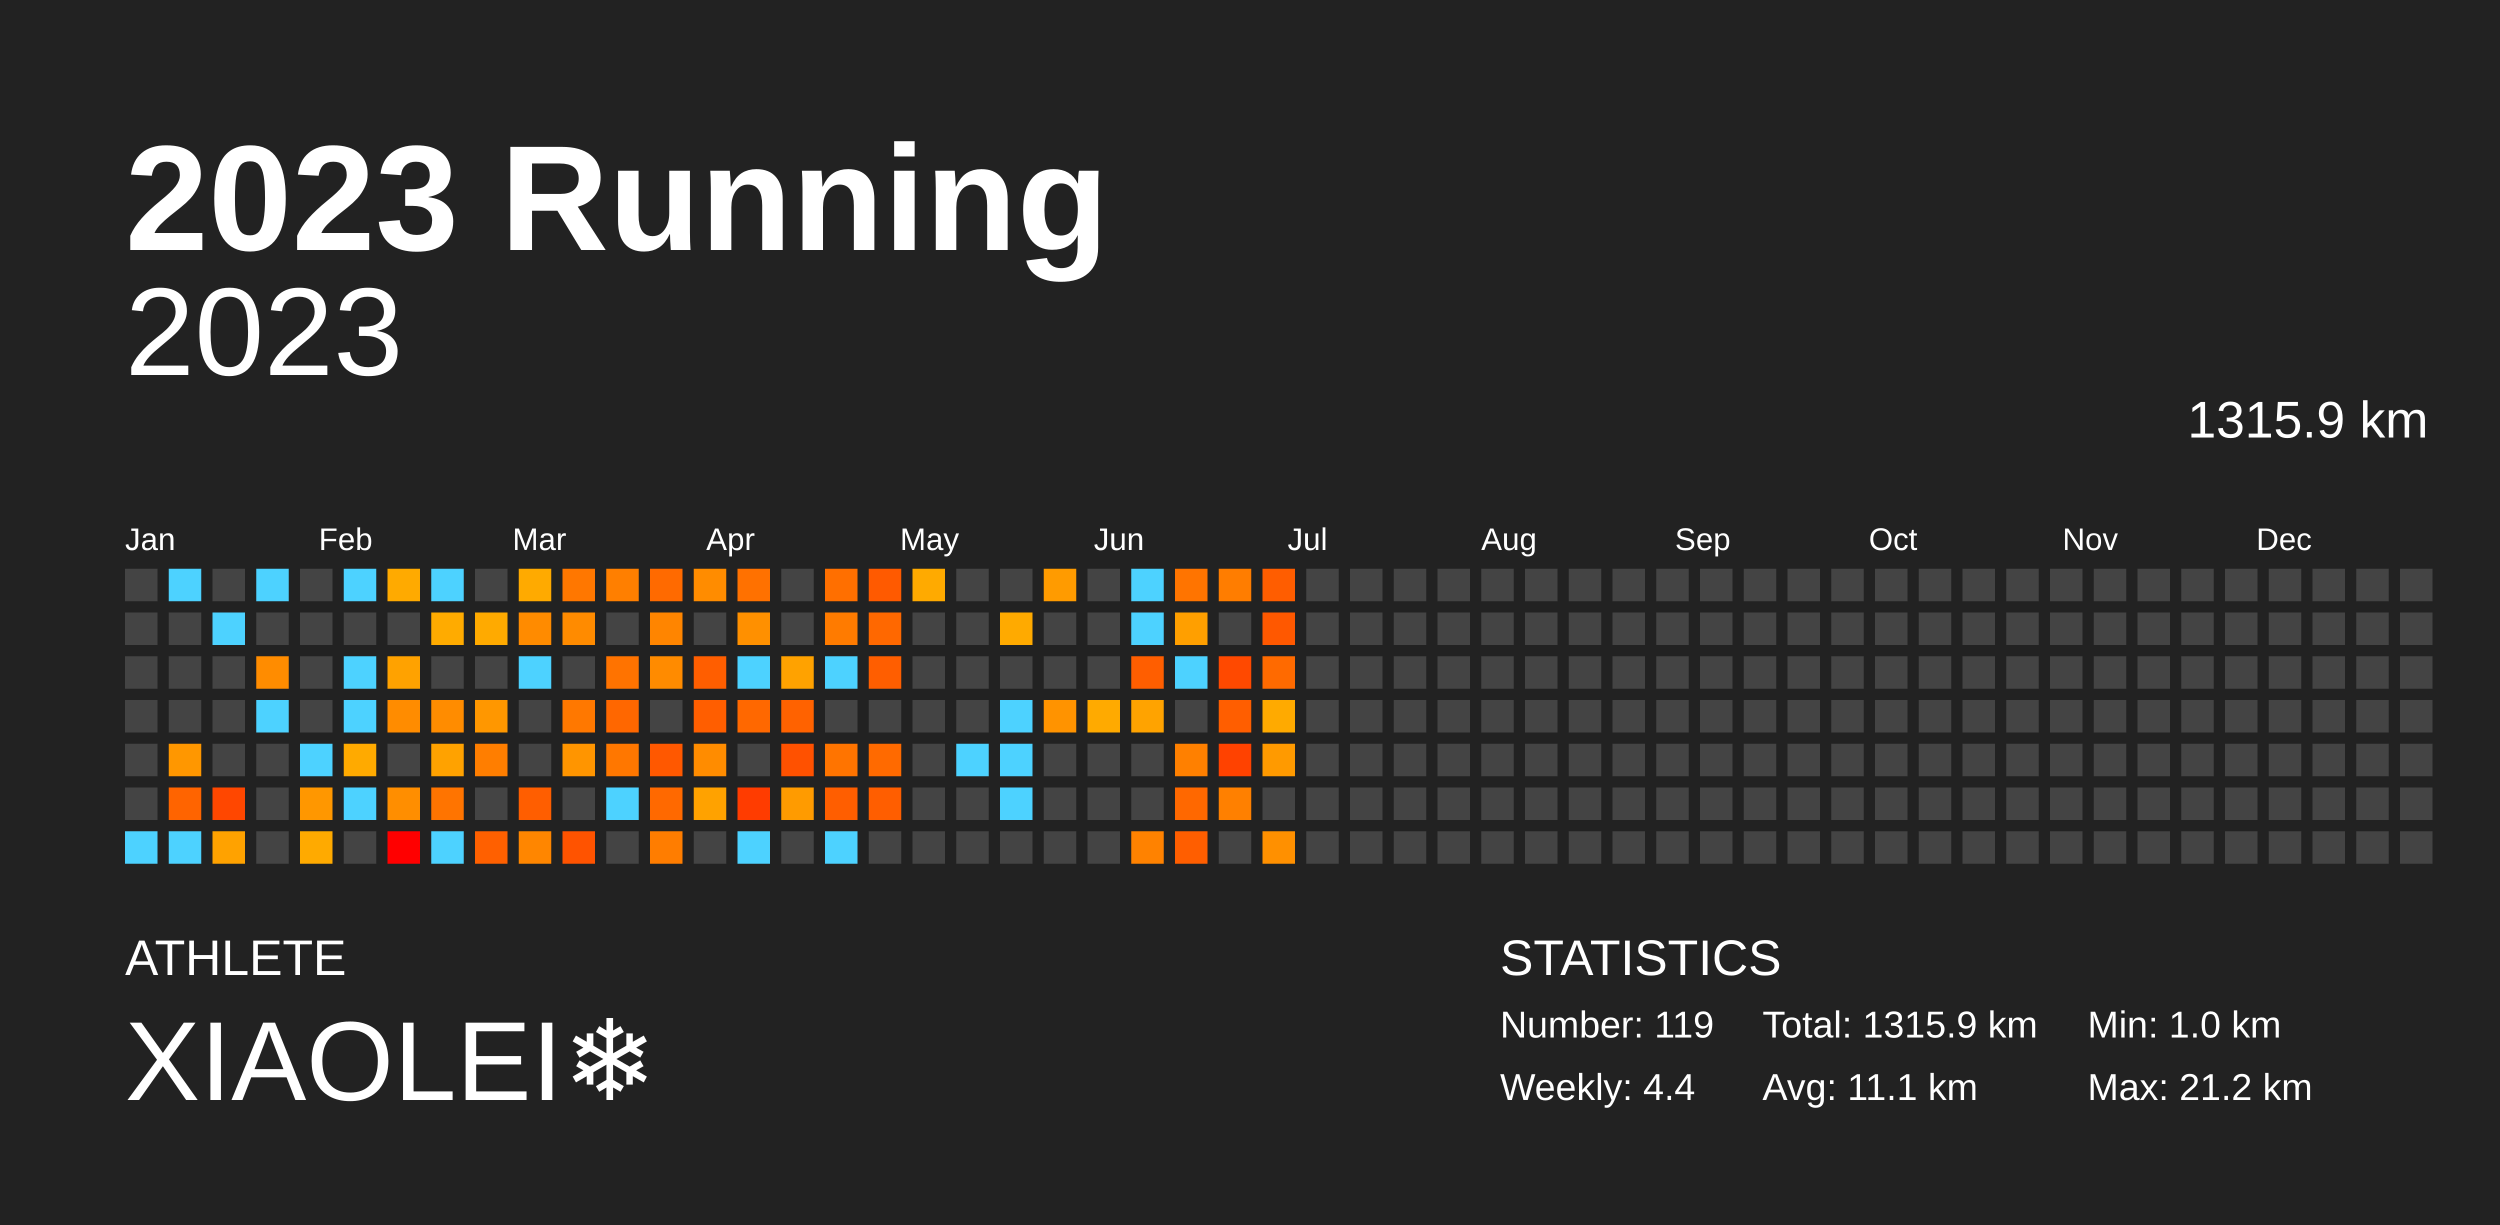
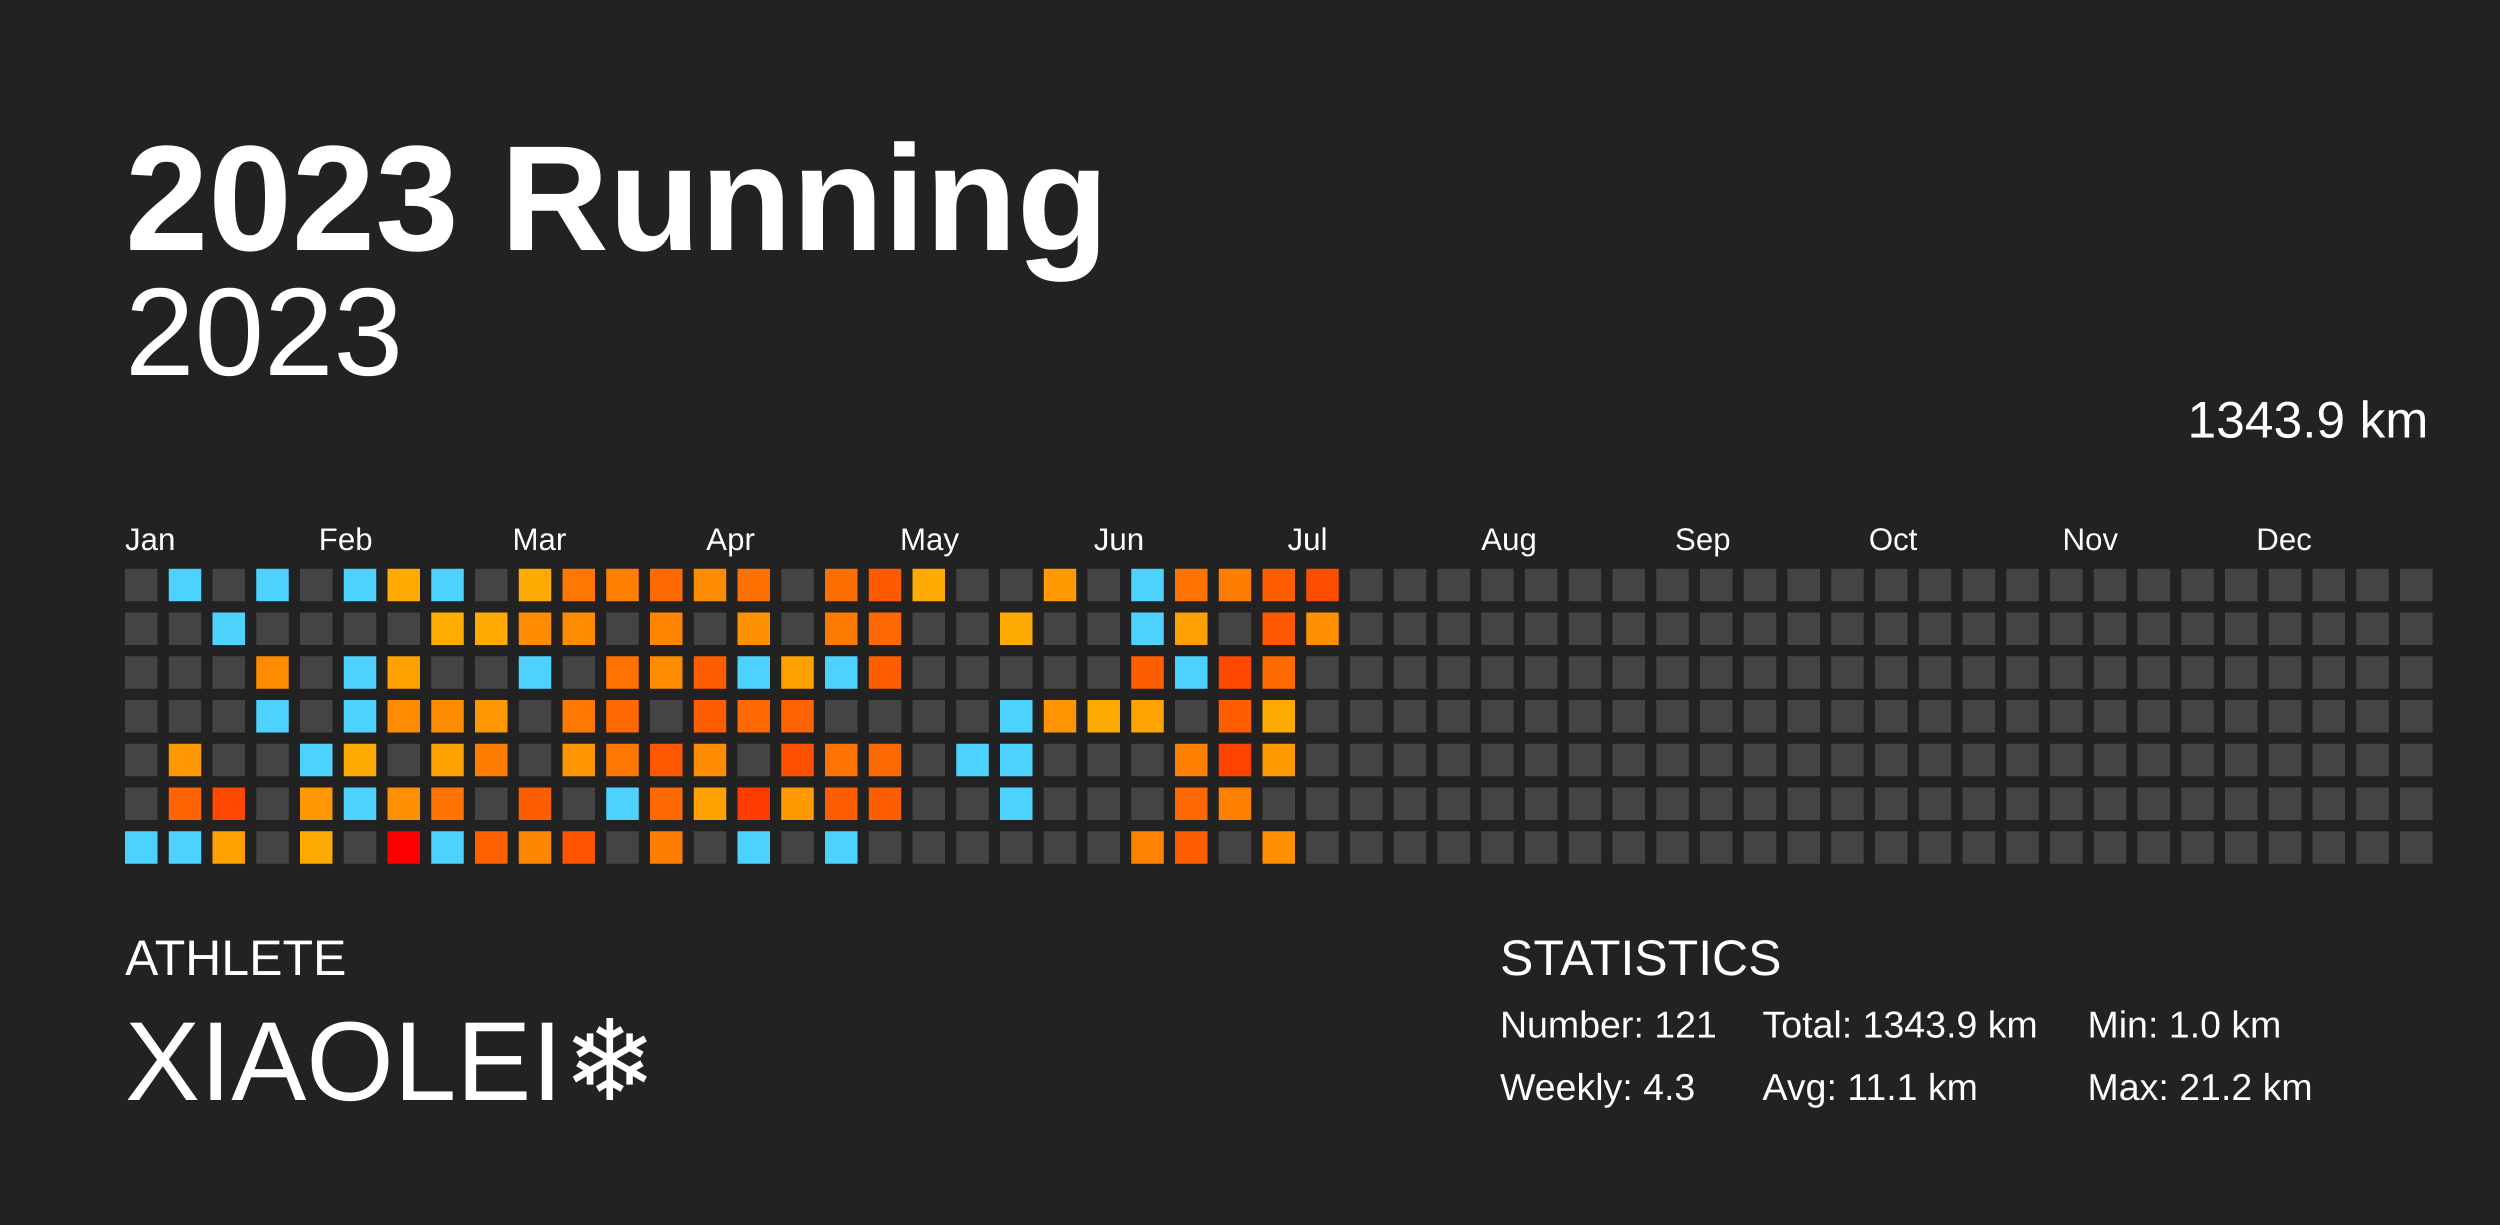
<svg xmlns="http://www.w3.org/2000/svg" baseProfile="full" height="98mm" version="1.1" viewBox="0,0,200,98" width="200mm">
  <defs />
  <rect fill="#222222" height="98" width="200" x="0" y="0" />
  <text fill="#FFFFFF" style="font-size:12px; font-family:Arial; font-weight:bold;" x="10" y="20">2023 Running</text>
  <text fill="#FFFFFF" style="font-size:4px; font-family:Arial" x="10" y="78">ATHLETE</text>
  <text fill="#FFFFFF" style="font-size:9px; font-family:Arial" x="10" y="88">XIAOLEI❄️</text>
  <text fill="#FFFFFF" style="font-size:4px; font-family:Arial" x="120" y="78">STATISTICS</text>
-   <text fill="#FFFFFF" style="font-size:3px; font-family:Arial" x="120" y="83">Number: 119</text>
-   <text fill="#FFFFFF" style="font-size:3px; font-family:Arial" x="120" y="88">Weekly: 4.4</text>
-   <text fill="#FFFFFF" style="font-size:3px; font-family:Arial" x="141" y="83">Total: 1315.9 km</text>
+   <text fill="#FFFFFF" style="font-size:3px; font-family:Arial" x="120" y="83">Number: 121</text>
+   <text fill="#FFFFFF" style="font-size:3px; font-family:Arial" x="120" y="88">Weekly: 4.3</text>
+   <text fill="#FFFFFF" style="font-size:3px; font-family:Arial" x="141" y="83">Total: 1343.9 km</text>
  <text fill="#FFFFFF" style="font-size:3px; font-family:Arial" x="141" y="88">Avg: 11.1 km</text>
  <text fill="#FFFFFF" style="font-size:3px; font-family:Arial" x="167" y="83">Min: 1.0 km</text>
  <text fill="#FFFFFF" style="font-size:3px; font-family:Arial" x="167" y="88">Max: 21.2 km</text>
  <text alignment-baseline="hanging" fill="#FFFFFF" style="font-size:10.0px; font-family:Arial;" x="10" y="30">2023</text>
-   <text alignment-baseline="hanging" fill="#FFFFFF" style="font-size:4.125px; font-family:Arial;" x="175" y="35">1315.9 km</text>
+   <text alignment-baseline="hanging" fill="#FFFFFF" style="font-size:4.125px; font-family:Arial;" x="175" y="35">1343.9 km</text>
  <text fill="#FFFFFF" style="font-size:2.5px; font-family:Arial" x="10.0" y="44">Jan</text>
  <text fill="#FFFFFF" style="font-size:2.5px; font-family:Arial" x="25.5" y="44">Feb</text>
  <text fill="#FFFFFF" style="font-size:2.5px; font-family:Arial" x="41.0" y="44">Mar</text>
  <text fill="#FFFFFF" style="font-size:2.5px; font-family:Arial" x="56.5" y="44">Apr</text>
  <text fill="#FFFFFF" style="font-size:2.5px; font-family:Arial" x="72.0" y="44">May</text>
  <text fill="#FFFFFF" style="font-size:2.5px; font-family:Arial" x="87.5" y="44">Jun</text>
  <text fill="#FFFFFF" style="font-size:2.5px; font-family:Arial" x="103.0" y="44">Jul</text>
  <text fill="#FFFFFF" style="font-size:2.5px; font-family:Arial" x="118.5" y="44">Aug</text>
  <text fill="#FFFFFF" style="font-size:2.5px; font-family:Arial" x="134.0" y="44">Sep</text>
  <text fill="#FFFFFF" style="font-size:2.5px; font-family:Arial" x="149.5" y="44">Oct</text>
  <text fill="#FFFFFF" style="font-size:2.5px; font-family:Arial" x="165.0" y="44">Nov</text>
  <text fill="#FFFFFF" style="font-size:2.5px; font-family:Arial" x="180.5" y="44">Dec</text>
  <rect fill="#444444" height="2.6" width="2.6" x="10.0" y="45.5" />
  <rect fill="#444444" height="2.6" width="2.6" x="10.0" y="49.0" />
  <rect fill="#444444" height="2.6" width="2.6" x="10.0" y="52.5" />
  <rect fill="#444444" height="2.6" width="2.6" x="10.0" y="56.0" />
  <rect fill="#444444" height="2.6" width="2.6" x="10.0" y="59.5" />
  <rect fill="#444444" height="2.6" width="2.6" x="10.0" y="63.0" />
  <rect fill="#4dd2ff" height="2.6" width="2.6" x="10.0" y="66.5" />
  <rect fill="#4dd2ff" height="2.6" width="2.6" x="13.5" y="45.5" />
  <rect fill="#444444" height="2.6" width="2.6" x="13.5" y="49.0" />
  <rect fill="#444444" height="2.6" width="2.6" x="13.5" y="52.5" />
  <rect fill="#444444" height="2.6" width="2.6" x="13.5" y="56.0" />
  <rect fill="#ff9700" height="2.6" width="2.6" x="13.5" y="59.5" />
  <rect fill="#ff6400" height="2.6" width="2.6" x="13.5" y="63.0" />
  <rect fill="#4dd2ff" height="2.6" width="2.6" x="13.5" y="66.5" />
  <rect fill="#444444" height="2.6" width="2.6" x="17.0" y="45.5" />
  <rect fill="#4dd2ff" height="2.6" width="2.6" x="17.0" y="49.0" />
  <rect fill="#444444" height="2.6" width="2.6" x="17.0" y="52.5" />
  <rect fill="#444444" height="2.6" width="2.6" x="17.0" y="56.0" />
  <rect fill="#444444" height="2.6" width="2.6" x="17.0" y="59.5" />
  <rect fill="#ff4700" height="2.6" width="2.6" x="17.0" y="63.0" />
  <rect fill="#ffa200" height="2.6" width="2.6" x="17.0" y="66.5" />
  <rect fill="#4dd2ff" height="2.6" width="2.6" x="20.5" y="45.5" />
  <rect fill="#444444" height="2.6" width="2.6" x="20.5" y="49.0" />
  <rect fill="#ff8c00" height="2.6" width="2.6" x="20.5" y="52.5" />
  <rect fill="#4dd2ff" height="2.6" width="2.6" x="20.5" y="56.0" />
  <rect fill="#444444" height="2.6" width="2.6" x="20.5" y="59.5" />
  <rect fill="#444444" height="2.6" width="2.6" x="20.5" y="63.0" />
  <rect fill="#444444" height="2.6" width="2.6" x="20.5" y="66.5" />
  <rect fill="#444444" height="2.6" width="2.6" x="24.0" y="45.5" />
  <rect fill="#444444" height="2.6" width="2.6" x="24.0" y="49.0" />
  <rect fill="#444444" height="2.6" width="2.6" x="24.0" y="52.5" />
  <rect fill="#444444" height="2.6" width="2.6" x="24.0" y="56.0" />
  <rect fill="#4dd2ff" height="2.6" width="2.6" x="24.0" y="59.5" />
  <rect fill="#ff9700" height="2.6" width="2.6" x="24.0" y="63.0" />
  <rect fill="#ffaa00" height="2.6" width="2.6" x="24.0" y="66.5" />
  <rect fill="#4dd2ff" height="2.6" width="2.6" x="27.5" y="45.5" />
  <rect fill="#444444" height="2.6" width="2.6" x="27.5" y="49.0" />
  <rect fill="#4dd2ff" height="2.6" width="2.6" x="27.5" y="52.5" />
  <rect fill="#4dd2ff" height="2.6" width="2.6" x="27.5" y="56.0" />
  <rect fill="#ffaa00" height="2.6" width="2.6" x="27.5" y="59.5" />
  <rect fill="#4dd2ff" height="2.6" width="2.6" x="27.5" y="63.0" />
  <rect fill="#444444" height="2.6" width="2.6" x="27.5" y="66.5" />
  <rect fill="#ffaa00" height="2.6" width="2.6" x="31.0" y="45.5" />
  <rect fill="#444444" height="2.6" width="2.6" x="31.0" y="49.0" />
  <rect fill="#ffa200" height="2.6" width="2.6" x="31.0" y="52.5" />
  <rect fill="#ff8c00" height="2.6" width="2.6" x="31.0" y="56.0" />
  <rect fill="#444444" height="2.6" width="2.6" x="31.0" y="59.5" />
  <rect fill="#ff8e00" height="2.6" width="2.6" x="31.0" y="63.0" />
  <rect fill="red" height="2.6" width="2.6" x="31.0" y="66.5" />
  <rect fill="#4dd2ff" height="2.6" width="2.6" x="34.5" y="45.5" />
  <rect fill="#ffab00" height="2.6" width="2.6" x="34.5" y="49.0" />
  <rect fill="#444444" height="2.6" width="2.6" x="34.5" y="52.5" />
  <rect fill="#ff8c00" height="2.6" width="2.6" x="34.5" y="56.0" />
  <rect fill="#ffa200" height="2.6" width="2.6" x="34.5" y="59.5" />
  <rect fill="#ff7400" height="2.6" width="2.6" x="34.5" y="63.0" />
  <rect fill="#4dd2ff" height="2.6" width="2.6" x="34.5" y="66.5" />
  <rect fill="#444444" height="2.6" width="2.6" x="38.0" y="45.5" />
  <rect fill="#ffaa00" height="2.6" width="2.6" x="38.0" y="49.0" />
  <rect fill="#444444" height="2.6" width="2.6" x="38.0" y="52.5" />
  <rect fill="#ff9700" height="2.6" width="2.6" x="38.0" y="56.0" />
  <rect fill="#ff7e00" height="2.6" width="2.6" x="38.0" y="59.5" />
  <rect fill="#444444" height="2.6" width="2.6" x="38.0" y="63.0" />
  <rect fill="#ff6000" height="2.6" width="2.6" x="38.0" y="66.5" />
  <rect fill="#ffaa00" height="2.6" width="2.6" x="41.5" y="45.5" />
  <rect fill="#ff8b00" height="2.6" width="2.6" x="41.5" y="49.0" />
  <rect fill="#4dd2ff" height="2.6" width="2.6" x="41.5" y="52.5" />
  <rect fill="#444444" height="2.6" width="2.6" x="41.5" y="56.0" />
  <rect fill="#444444" height="2.6" width="2.6" x="41.5" y="59.5" />
  <rect fill="#ff5e00" height="2.6" width="2.6" x="41.5" y="63.0" />
  <rect fill="#ff8600" height="2.6" width="2.6" x="41.5" y="66.5" />
  <rect fill="#ff7700" height="2.6" width="2.6" x="45.0" y="45.5" />
  <rect fill="#ff8b00" height="2.6" width="2.6" x="45.0" y="49.0" />
  <rect fill="#444444" height="2.6" width="2.6" x="45.0" y="52.5" />
  <rect fill="#ff7800" height="2.6" width="2.6" x="45.0" y="56.0" />
  <rect fill="#ff9500" height="2.6" width="2.6" x="45.0" y="59.5" />
  <rect fill="#444444" height="2.6" width="2.6" x="45.0" y="63.0" />
  <rect fill="#ff5300" height="2.6" width="2.6" x="45.0" y="66.5" />
  <rect fill="#ff7f00" height="2.6" width="2.6" x="48.5" y="45.5" />
  <rect fill="#444444" height="2.6" width="2.6" x="48.5" y="49.0" />
  <rect fill="#ff7300" height="2.6" width="2.6" x="48.5" y="52.5" />
  <rect fill="#ff6700" height="2.6" width="2.6" x="48.5" y="56.0" />
  <rect fill="#ff7700" height="2.6" width="2.6" x="48.5" y="59.5" />
  <rect fill="#4dd2ff" height="2.6" width="2.6" x="48.5" y="63.0" />
  <rect fill="#444444" height="2.6" width="2.6" x="48.5" y="66.5" />
  <rect fill="#ff6a00" height="2.6" width="2.6" x="52.0" y="45.5" />
  <rect fill="#ff8500" height="2.6" width="2.6" x="52.0" y="49.0" />
  <rect fill="#ff8b00" height="2.6" width="2.6" x="52.0" y="52.5" />
  <rect fill="#444444" height="2.6" width="2.6" x="52.0" y="56.0" />
  <rect fill="#ff5800" height="2.6" width="2.6" x="52.0" y="59.5" />
  <rect fill="#ff6900" height="2.6" width="2.6" x="52.0" y="63.0" />
  <rect fill="#ff7d00" height="2.6" width="2.6" x="52.0" y="66.5" />
  <rect fill="#ff8c00" height="2.6" width="2.6" x="55.5" y="45.5" />
  <rect fill="#444444" height="2.6" width="2.6" x="55.5" y="49.0" />
  <rect fill="#ff5e00" height="2.6" width="2.6" x="55.5" y="52.5" />
  <rect fill="#ff5e00" height="2.6" width="2.6" x="55.5" y="56.0" />
  <rect fill="#ff8c00" height="2.6" width="2.6" x="55.5" y="59.5" />
  <rect fill="#ffa200" height="2.6" width="2.6" x="55.5" y="63.0" />
  <rect fill="#444444" height="2.6" width="2.6" x="55.5" y="66.5" />
  <rect fill="#ff7100" height="2.6" width="2.6" x="59.0" y="45.5" />
  <rect fill="#ff9000" height="2.6" width="2.6" x="59.0" y="49.0" />
  <rect fill="#4dd2ff" height="2.6" width="2.6" x="59.0" y="52.5" />
  <rect fill="#ff6800" height="2.6" width="2.6" x="59.0" y="56.0" />
  <rect fill="#444444" height="2.6" width="2.6" x="59.0" y="59.5" />
  <rect fill="#ff3c00" height="2.6" width="2.6" x="59.0" y="63.0" />
  <rect fill="#4dd2ff" height="2.6" width="2.6" x="59.0" y="66.5" />
  <rect fill="#444444" height="2.6" width="2.6" x="62.5" y="45.5" />
  <rect fill="#444444" height="2.6" width="2.6" x="62.5" y="49.0" />
  <rect fill="#ffa200" height="2.6" width="2.6" x="62.5" y="52.5" />
  <rect fill="#ff6200" height="2.6" width="2.6" x="62.5" y="56.0" />
  <rect fill="#ff5100" height="2.6" width="2.6" x="62.5" y="59.5" />
  <rect fill="#ff9b00" height="2.6" width="2.6" x="62.5" y="63.0" />
  <rect fill="#444444" height="2.6" width="2.6" x="62.5" y="66.5" />
  <rect fill="#ff6f00" height="2.6" width="2.6" x="66.0" y="45.5" />
  <rect fill="#ff7b00" height="2.6" width="2.6" x="66.0" y="49.0" />
  <rect fill="#4dd2ff" height="2.6" width="2.6" x="66.0" y="52.5" />
  <rect fill="#444444" height="2.6" width="2.6" x="66.0" y="56.0" />
  <rect fill="#ff7400" height="2.6" width="2.6" x="66.0" y="59.5" />
  <rect fill="#ff5e00" height="2.6" width="2.6" x="66.0" y="63.0" />
  <rect fill="#4dd2ff" height="2.6" width="2.6" x="66.0" y="66.5" />
  <rect fill="#ff5a00" height="2.6" width="2.6" x="69.5" y="45.5" />
  <rect fill="#ff6800" height="2.6" width="2.6" x="69.5" y="49.0" />
  <rect fill="#ff5e00" height="2.6" width="2.6" x="69.5" y="52.5" />
  <rect fill="#444444" height="2.6" width="2.6" x="69.5" y="56.0" />
  <rect fill="#ff6a00" height="2.6" width="2.6" x="69.5" y="59.5" />
  <rect fill="#ff5e00" height="2.6" width="2.6" x="69.5" y="63.0" />
  <rect fill="#444444" height="2.6" width="2.6" x="69.5" y="66.5" />
  <rect fill="#ffaa00" height="2.6" width="2.6" x="73.0" y="45.5" />
  <rect fill="#444444" height="2.6" width="2.6" x="73.0" y="49.0" />
  <rect fill="#444444" height="2.6" width="2.6" x="73.0" y="52.5" />
  <rect fill="#444444" height="2.6" width="2.6" x="73.0" y="56.0" />
  <rect fill="#444444" height="2.6" width="2.6" x="73.0" y="59.5" />
  <rect fill="#444444" height="2.6" width="2.6" x="73.0" y="63.0" />
  <rect fill="#444444" height="2.6" width="2.6" x="73.0" y="66.5" />
  <rect fill="#444444" height="2.6" width="2.6" x="76.5" y="45.5" />
  <rect fill="#444444" height="2.6" width="2.6" x="76.5" y="49.0" />
  <rect fill="#444444" height="2.6" width="2.6" x="76.5" y="52.5" />
  <rect fill="#444444" height="2.6" width="2.6" x="76.5" y="56.0" />
  <rect fill="#4dd2ff" height="2.6" width="2.6" x="76.5" y="59.5" />
  <rect fill="#444444" height="2.6" width="2.6" x="76.5" y="63.0" />
  <rect fill="#444444" height="2.6" width="2.6" x="76.5" y="66.5" />
  <rect fill="#444444" height="2.6" width="2.6" x="80.0" y="45.5" />
  <rect fill="#ffaa00" height="2.6" width="2.6" x="80.0" y="49.0" />
  <rect fill="#444444" height="2.6" width="2.6" x="80.0" y="52.5" />
  <rect fill="#4dd2ff" height="2.6" width="2.6" x="80.0" y="56.0" />
  <rect fill="#4dd2ff" height="2.6" width="2.6" x="80.0" y="59.5" />
  <rect fill="#4dd2ff" height="2.6" width="2.6" x="80.0" y="63.0" />
  <rect fill="#444444" height="2.6" width="2.6" x="80.0" y="66.5" />
  <rect fill="#ff9b00" height="2.6" width="2.6" x="83.5" y="45.5" />
  <rect fill="#444444" height="2.6" width="2.6" x="83.5" y="49.0" />
  <rect fill="#444444" height="2.6" width="2.6" x="83.5" y="52.5" />
  <rect fill="#ff9300" height="2.6" width="2.6" x="83.5" y="56.0" />
  <rect fill="#444444" height="2.6" width="2.6" x="83.5" y="59.5" />
  <rect fill="#444444" height="2.6" width="2.6" x="83.5" y="63.0" />
  <rect fill="#444444" height="2.6" width="2.6" x="83.5" y="66.5" />
  <rect fill="#444444" height="2.6" width="2.6" x="87.0" y="45.5" />
  <rect fill="#444444" height="2.6" width="2.6" x="87.0" y="49.0" />
  <rect fill="#444444" height="2.6" width="2.6" x="87.0" y="52.5" />
  <rect fill="#ffaa00" height="2.6" width="2.6" x="87.0" y="56.0" />
  <rect fill="#444444" height="2.6" width="2.6" x="87.0" y="59.5" />
  <rect fill="#444444" height="2.6" width="2.6" x="87.0" y="63.0" />
  <rect fill="#444444" height="2.6" width="2.6" x="87.0" y="66.5" />
  <rect fill="#4dd2ff" height="2.6" width="2.6" x="90.5" y="45.5" />
  <rect fill="#4dd2ff" height="2.6" width="2.6" x="90.5" y="49.0" />
  <rect fill="#ff5e00" height="2.6" width="2.6" x="90.5" y="52.5" />
  <rect fill="#ffa300" height="2.6" width="2.6" x="90.5" y="56.0" />
  <rect fill="#444444" height="2.6" width="2.6" x="90.5" y="59.5" />
  <rect fill="#444444" height="2.6" width="2.6" x="90.5" y="63.0" />
  <rect fill="#ff8200" height="2.6" width="2.6" x="90.5" y="66.5" />
  <rect fill="#ff7400" height="2.6" width="2.6" x="94.0" y="45.5" />
  <rect fill="#ff9f00" height="2.6" width="2.6" x="94.0" y="49.0" />
  <rect fill="#4dd2ff" height="2.6" width="2.6" x="94.0" y="52.5" />
  <rect fill="#444444" height="2.6" width="2.6" x="94.0" y="56.0" />
  <rect fill="#ff8000" height="2.6" width="2.6" x="94.0" y="59.5" />
  <rect fill="#ff6800" height="2.6" width="2.6" x="94.0" y="63.0" />
  <rect fill="#ff5e00" height="2.6" width="2.6" x="94.0" y="66.5" />
  <rect fill="#ff7d00" height="2.6" width="2.6" x="97.5" y="45.5" />
  <rect fill="#444444" height="2.6" width="2.6" x="97.5" y="49.0" />
  <rect fill="#ff4900" height="2.6" width="2.6" x="97.5" y="52.5" />
  <rect fill="#ff5e00" height="2.6" width="2.6" x="97.5" y="56.0" />
  <rect fill="#ff4200" height="2.6" width="2.6" x="97.5" y="59.5" />
  <rect fill="#ff8000" height="2.6" width="2.6" x="97.5" y="63.0" />
  <rect fill="#444444" height="2.6" width="2.6" x="97.5" y="66.5" />
  <rect fill="#ff5d00" height="2.6" width="2.6" x="101.0" y="45.5" />
  <rect fill="#ff5800" height="2.6" width="2.6" x="101.0" y="49.0" />
  <rect fill="#ff6a00" height="2.6" width="2.6" x="101.0" y="52.5" />
  <rect fill="#ffaa00" height="2.6" width="2.6" x="101.0" y="56.0" />
  <rect fill="#ff9a00" height="2.6" width="2.6" x="101.0" y="59.5" />
  <rect fill="#444444" height="2.6" width="2.6" x="101.0" y="63.0" />
  <rect fill="#ff9000" height="2.6" width="2.6" x="101.0" y="66.5" />
-   <rect fill="#444444" height="2.6" width="2.6" x="104.5" y="45.5" />
-   <rect fill="#444444" height="2.6" width="2.6" x="104.5" y="49.0" />
+   <rect fill="#ff4d00" height="2.6" width="2.6" x="104.5" y="45.5" />
+   <rect fill="#ff8f00" height="2.6" width="2.6" x="104.5" y="49.0" />
  <rect fill="#444444" height="2.6" width="2.6" x="104.5" y="52.5" />
  <rect fill="#444444" height="2.6" width="2.6" x="104.5" y="56.0" />
  <rect fill="#444444" height="2.6" width="2.6" x="104.5" y="59.5" />
  <rect fill="#444444" height="2.6" width="2.6" x="104.5" y="63.0" />
  <rect fill="#444444" height="2.6" width="2.6" x="104.5" y="66.5" />
  <rect fill="#444444" height="2.6" width="2.6" x="108.0" y="45.5" />
  <rect fill="#444444" height="2.6" width="2.6" x="108.0" y="49.0" />
  <rect fill="#444444" height="2.6" width="2.6" x="108.0" y="52.5" />
  <rect fill="#444444" height="2.6" width="2.6" x="108.0" y="56.0" />
  <rect fill="#444444" height="2.6" width="2.6" x="108.0" y="59.5" />
  <rect fill="#444444" height="2.6" width="2.6" x="108.0" y="63.0" />
  <rect fill="#444444" height="2.6" width="2.6" x="108.0" y="66.5" />
  <rect fill="#444444" height="2.6" width="2.6" x="111.5" y="45.5" />
  <rect fill="#444444" height="2.6" width="2.6" x="111.5" y="49.0" />
  <rect fill="#444444" height="2.6" width="2.6" x="111.5" y="52.5" />
  <rect fill="#444444" height="2.6" width="2.6" x="111.5" y="56.0" />
  <rect fill="#444444" height="2.6" width="2.6" x="111.5" y="59.5" />
  <rect fill="#444444" height="2.6" width="2.6" x="111.5" y="63.0" />
  <rect fill="#444444" height="2.6" width="2.6" x="111.5" y="66.5" />
  <rect fill="#444444" height="2.6" width="2.6" x="115.0" y="45.5" />
  <rect fill="#444444" height="2.6" width="2.6" x="115.0" y="49.0" />
  <rect fill="#444444" height="2.6" width="2.6" x="115.0" y="52.5" />
  <rect fill="#444444" height="2.6" width="2.6" x="115.0" y="56.0" />
  <rect fill="#444444" height="2.6" width="2.6" x="115.0" y="59.5" />
  <rect fill="#444444" height="2.6" width="2.6" x="115.0" y="63.0" />
  <rect fill="#444444" height="2.6" width="2.6" x="115.0" y="66.5" />
  <rect fill="#444444" height="2.6" width="2.6" x="118.5" y="45.5" />
  <rect fill="#444444" height="2.6" width="2.6" x="118.5" y="49.0" />
  <rect fill="#444444" height="2.6" width="2.6" x="118.5" y="52.5" />
  <rect fill="#444444" height="2.6" width="2.6" x="118.5" y="56.0" />
  <rect fill="#444444" height="2.6" width="2.6" x="118.5" y="59.5" />
  <rect fill="#444444" height="2.6" width="2.6" x="118.5" y="63.0" />
  <rect fill="#444444" height="2.6" width="2.6" x="118.5" y="66.5" />
  <rect fill="#444444" height="2.6" width="2.6" x="122.0" y="45.5" />
  <rect fill="#444444" height="2.6" width="2.6" x="122.0" y="49.0" />
  <rect fill="#444444" height="2.6" width="2.6" x="122.0" y="52.5" />
  <rect fill="#444444" height="2.6" width="2.6" x="122.0" y="56.0" />
  <rect fill="#444444" height="2.6" width="2.6" x="122.0" y="59.5" />
  <rect fill="#444444" height="2.6" width="2.6" x="122.0" y="63.0" />
  <rect fill="#444444" height="2.6" width="2.6" x="122.0" y="66.5" />
  <rect fill="#444444" height="2.6" width="2.6" x="125.5" y="45.5" />
  <rect fill="#444444" height="2.6" width="2.6" x="125.5" y="49.0" />
  <rect fill="#444444" height="2.6" width="2.6" x="125.5" y="52.5" />
  <rect fill="#444444" height="2.6" width="2.6" x="125.5" y="56.0" />
  <rect fill="#444444" height="2.6" width="2.6" x="125.5" y="59.5" />
  <rect fill="#444444" height="2.6" width="2.6" x="125.5" y="63.0" />
  <rect fill="#444444" height="2.6" width="2.6" x="125.5" y="66.5" />
  <rect fill="#444444" height="2.6" width="2.6" x="129.0" y="45.5" />
  <rect fill="#444444" height="2.6" width="2.6" x="129.0" y="49.0" />
  <rect fill="#444444" height="2.6" width="2.6" x="129.0" y="52.5" />
  <rect fill="#444444" height="2.6" width="2.6" x="129.0" y="56.0" />
  <rect fill="#444444" height="2.6" width="2.6" x="129.0" y="59.5" />
  <rect fill="#444444" height="2.6" width="2.6" x="129.0" y="63.0" />
  <rect fill="#444444" height="2.6" width="2.6" x="129.0" y="66.5" />
  <rect fill="#444444" height="2.6" width="2.6" x="132.5" y="45.5" />
  <rect fill="#444444" height="2.6" width="2.6" x="132.5" y="49.0" />
  <rect fill="#444444" height="2.6" width="2.6" x="132.5" y="52.5" />
  <rect fill="#444444" height="2.6" width="2.6" x="132.5" y="56.0" />
  <rect fill="#444444" height="2.6" width="2.6" x="132.5" y="59.5" />
  <rect fill="#444444" height="2.6" width="2.6" x="132.5" y="63.0" />
  <rect fill="#444444" height="2.6" width="2.6" x="132.5" y="66.5" />
  <rect fill="#444444" height="2.6" width="2.6" x="136.0" y="45.5" />
  <rect fill="#444444" height="2.6" width="2.6" x="136.0" y="49.0" />
  <rect fill="#444444" height="2.6" width="2.6" x="136.0" y="52.5" />
  <rect fill="#444444" height="2.6" width="2.6" x="136.0" y="56.0" />
  <rect fill="#444444" height="2.6" width="2.6" x="136.0" y="59.5" />
  <rect fill="#444444" height="2.6" width="2.6" x="136.0" y="63.0" />
  <rect fill="#444444" height="2.6" width="2.6" x="136.0" y="66.5" />
  <rect fill="#444444" height="2.6" width="2.6" x="139.5" y="45.5" />
  <rect fill="#444444" height="2.6" width="2.6" x="139.5" y="49.0" />
  <rect fill="#444444" height="2.6" width="2.6" x="139.5" y="52.5" />
  <rect fill="#444444" height="2.6" width="2.6" x="139.5" y="56.0" />
  <rect fill="#444444" height="2.6" width="2.6" x="139.5" y="59.5" />
  <rect fill="#444444" height="2.6" width="2.6" x="139.5" y="63.0" />
  <rect fill="#444444" height="2.6" width="2.6" x="139.5" y="66.5" />
  <rect fill="#444444" height="2.6" width="2.6" x="143.0" y="45.5" />
  <rect fill="#444444" height="2.6" width="2.6" x="143.0" y="49.0" />
  <rect fill="#444444" height="2.6" width="2.6" x="143.0" y="52.5" />
  <rect fill="#444444" height="2.6" width="2.6" x="143.0" y="56.0" />
  <rect fill="#444444" height="2.6" width="2.6" x="143.0" y="59.5" />
  <rect fill="#444444" height="2.6" width="2.6" x="143.0" y="63.0" />
  <rect fill="#444444" height="2.6" width="2.6" x="143.0" y="66.5" />
  <rect fill="#444444" height="2.6" width="2.6" x="146.5" y="45.5" />
  <rect fill="#444444" height="2.6" width="2.6" x="146.5" y="49.0" />
  <rect fill="#444444" height="2.6" width="2.6" x="146.5" y="52.5" />
  <rect fill="#444444" height="2.6" width="2.6" x="146.5" y="56.0" />
  <rect fill="#444444" height="2.6" width="2.6" x="146.5" y="59.5" />
  <rect fill="#444444" height="2.6" width="2.6" x="146.5" y="63.0" />
  <rect fill="#444444" height="2.6" width="2.6" x="146.5" y="66.5" />
  <rect fill="#444444" height="2.6" width="2.6" x="150.0" y="45.5" />
  <rect fill="#444444" height="2.6" width="2.6" x="150.0" y="49.0" />
  <rect fill="#444444" height="2.6" width="2.6" x="150.0" y="52.5" />
  <rect fill="#444444" height="2.6" width="2.6" x="150.0" y="56.0" />
  <rect fill="#444444" height="2.6" width="2.6" x="150.0" y="59.5" />
  <rect fill="#444444" height="2.6" width="2.6" x="150.0" y="63.0" />
  <rect fill="#444444" height="2.6" width="2.6" x="150.0" y="66.5" />
  <rect fill="#444444" height="2.6" width="2.6" x="153.5" y="45.5" />
  <rect fill="#444444" height="2.6" width="2.6" x="153.5" y="49.0" />
  <rect fill="#444444" height="2.6" width="2.6" x="153.5" y="52.5" />
  <rect fill="#444444" height="2.6" width="2.6" x="153.5" y="56.0" />
  <rect fill="#444444" height="2.6" width="2.6" x="153.5" y="59.5" />
  <rect fill="#444444" height="2.6" width="2.6" x="153.5" y="63.0" />
  <rect fill="#444444" height="2.6" width="2.6" x="153.5" y="66.5" />
  <rect fill="#444444" height="2.6" width="2.6" x="157.0" y="45.5" />
  <rect fill="#444444" height="2.6" width="2.6" x="157.0" y="49.0" />
  <rect fill="#444444" height="2.6" width="2.6" x="157.0" y="52.5" />
  <rect fill="#444444" height="2.6" width="2.6" x="157.0" y="56.0" />
  <rect fill="#444444" height="2.6" width="2.6" x="157.0" y="59.5" />
  <rect fill="#444444" height="2.6" width="2.6" x="157.0" y="63.0" />
  <rect fill="#444444" height="2.6" width="2.6" x="157.0" y="66.5" />
  <rect fill="#444444" height="2.6" width="2.6" x="160.5" y="45.5" />
  <rect fill="#444444" height="2.6" width="2.6" x="160.5" y="49.0" />
  <rect fill="#444444" height="2.6" width="2.6" x="160.5" y="52.5" />
  <rect fill="#444444" height="2.6" width="2.6" x="160.5" y="56.0" />
  <rect fill="#444444" height="2.6" width="2.6" x="160.5" y="59.5" />
  <rect fill="#444444" height="2.6" width="2.6" x="160.5" y="63.0" />
  <rect fill="#444444" height="2.6" width="2.6" x="160.5" y="66.5" />
  <rect fill="#444444" height="2.6" width="2.6" x="164.0" y="45.5" />
  <rect fill="#444444" height="2.6" width="2.6" x="164.0" y="49.0" />
  <rect fill="#444444" height="2.6" width="2.6" x="164.0" y="52.5" />
  <rect fill="#444444" height="2.6" width="2.6" x="164.0" y="56.0" />
  <rect fill="#444444" height="2.6" width="2.6" x="164.0" y="59.5" />
  <rect fill="#444444" height="2.6" width="2.6" x="164.0" y="63.0" />
  <rect fill="#444444" height="2.6" width="2.6" x="164.0" y="66.5" />
  <rect fill="#444444" height="2.6" width="2.6" x="167.5" y="45.5" />
  <rect fill="#444444" height="2.6" width="2.6" x="167.5" y="49.0" />
  <rect fill="#444444" height="2.6" width="2.6" x="167.5" y="52.5" />
  <rect fill="#444444" height="2.6" width="2.6" x="167.5" y="56.0" />
  <rect fill="#444444" height="2.6" width="2.6" x="167.5" y="59.5" />
  <rect fill="#444444" height="2.6" width="2.6" x="167.5" y="63.0" />
  <rect fill="#444444" height="2.6" width="2.6" x="167.5" y="66.5" />
  <rect fill="#444444" height="2.6" width="2.6" x="171.0" y="45.5" />
  <rect fill="#444444" height="2.6" width="2.6" x="171.0" y="49.0" />
  <rect fill="#444444" height="2.6" width="2.6" x="171.0" y="52.5" />
  <rect fill="#444444" height="2.6" width="2.6" x="171.0" y="56.0" />
  <rect fill="#444444" height="2.6" width="2.6" x="171.0" y="59.5" />
  <rect fill="#444444" height="2.6" width="2.6" x="171.0" y="63.0" />
  <rect fill="#444444" height="2.6" width="2.6" x="171.0" y="66.5" />
  <rect fill="#444444" height="2.6" width="2.6" x="174.5" y="45.5" />
  <rect fill="#444444" height="2.6" width="2.6" x="174.5" y="49.0" />
  <rect fill="#444444" height="2.6" width="2.6" x="174.5" y="52.5" />
  <rect fill="#444444" height="2.6" width="2.6" x="174.5" y="56.0" />
  <rect fill="#444444" height="2.6" width="2.6" x="174.5" y="59.5" />
  <rect fill="#444444" height="2.6" width="2.6" x="174.5" y="63.0" />
  <rect fill="#444444" height="2.6" width="2.6" x="174.5" y="66.5" />
  <rect fill="#444444" height="2.6" width="2.6" x="178.0" y="45.5" />
  <rect fill="#444444" height="2.6" width="2.6" x="178.0" y="49.0" />
  <rect fill="#444444" height="2.6" width="2.6" x="178.0" y="52.5" />
  <rect fill="#444444" height="2.6" width="2.6" x="178.0" y="56.0" />
  <rect fill="#444444" height="2.6" width="2.6" x="178.0" y="59.5" />
  <rect fill="#444444" height="2.6" width="2.6" x="178.0" y="63.0" />
  <rect fill="#444444" height="2.6" width="2.6" x="178.0" y="66.5" />
  <rect fill="#444444" height="2.6" width="2.6" x="181.5" y="45.5" />
  <rect fill="#444444" height="2.6" width="2.6" x="181.5" y="49.0" />
  <rect fill="#444444" height="2.6" width="2.6" x="181.5" y="52.5" />
  <rect fill="#444444" height="2.6" width="2.6" x="181.5" y="56.0" />
  <rect fill="#444444" height="2.6" width="2.6" x="181.5" y="59.5" />
  <rect fill="#444444" height="2.6" width="2.6" x="181.5" y="63.0" />
  <rect fill="#444444" height="2.6" width="2.6" x="181.5" y="66.5" />
  <rect fill="#444444" height="2.6" width="2.6" x="185.0" y="45.5" />
  <rect fill="#444444" height="2.6" width="2.6" x="185.0" y="49.0" />
  <rect fill="#444444" height="2.6" width="2.6" x="185.0" y="52.5" />
  <rect fill="#444444" height="2.6" width="2.6" x="185.0" y="56.0" />
  <rect fill="#444444" height="2.6" width="2.6" x="185.0" y="59.5" />
  <rect fill="#444444" height="2.6" width="2.6" x="185.0" y="63.0" />
  <rect fill="#444444" height="2.6" width="2.6" x="185.0" y="66.5" />
  <rect fill="#444444" height="2.6" width="2.6" x="188.5" y="45.5" />
  <rect fill="#444444" height="2.6" width="2.6" x="188.5" y="49.0" />
  <rect fill="#444444" height="2.6" width="2.6" x="188.5" y="52.5" />
  <rect fill="#444444" height="2.6" width="2.6" x="188.5" y="56.0" />
  <rect fill="#444444" height="2.6" width="2.6" x="188.5" y="59.5" />
  <rect fill="#444444" height="2.6" width="2.6" x="188.5" y="63.0" />
  <rect fill="#444444" height="2.6" width="2.6" x="188.5" y="66.5" />
  <rect fill="#444444" height="2.6" width="2.6" x="192.0" y="45.5" />
  <rect fill="#444444" height="2.6" width="2.6" x="192.0" y="49.0" />
  <rect fill="#444444" height="2.6" width="2.6" x="192.0" y="52.5" />
  <rect fill="#444444" height="2.6" width="2.6" x="192.0" y="56.0" />
  <rect fill="#444444" height="2.6" width="2.6" x="192.0" y="59.5" />
  <rect fill="#444444" height="2.6" width="2.6" x="192.0" y="63.0" />
  <rect fill="#444444" height="2.6" width="2.6" x="192.0" y="66.5" />
</svg>
